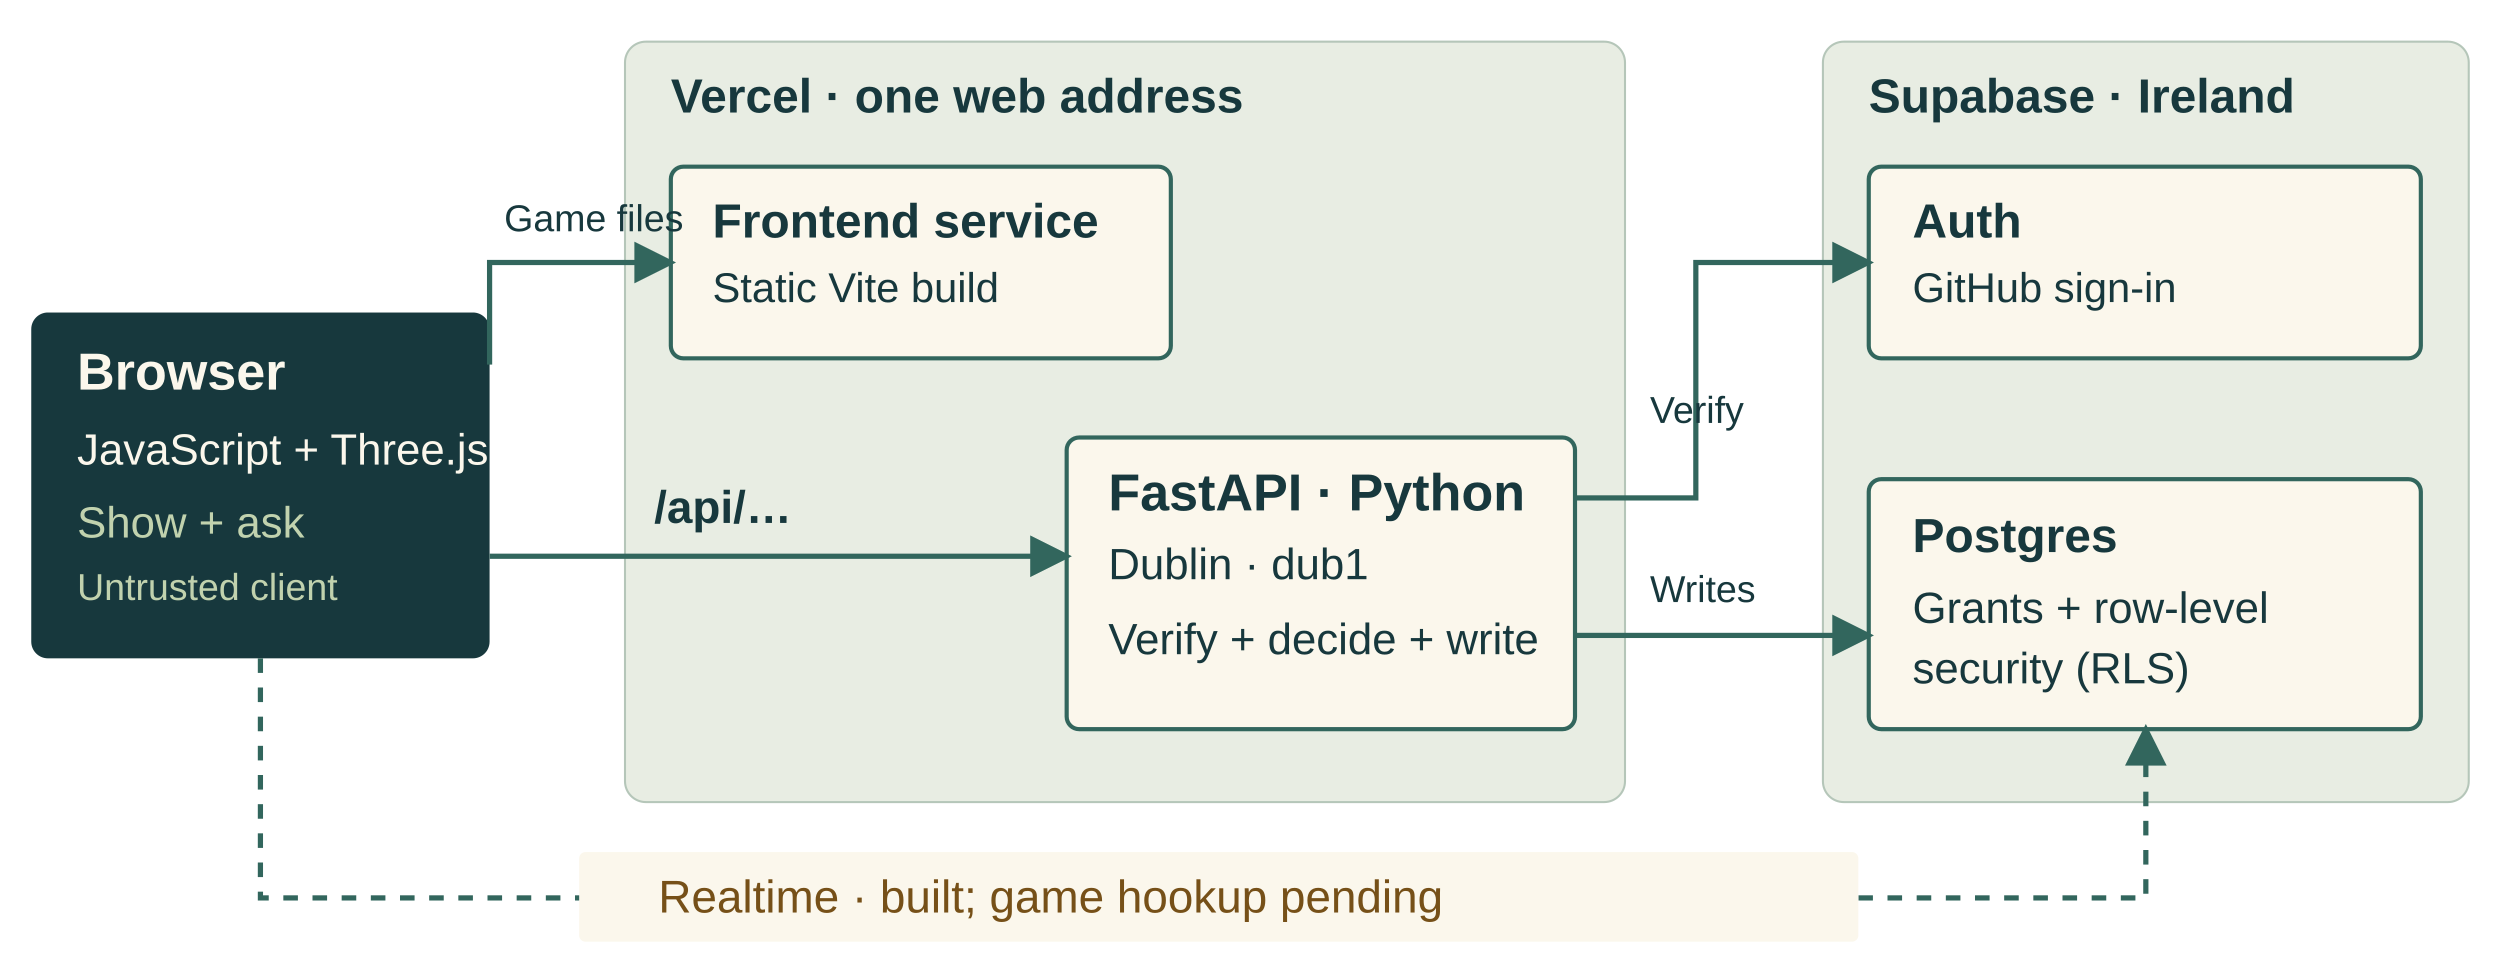
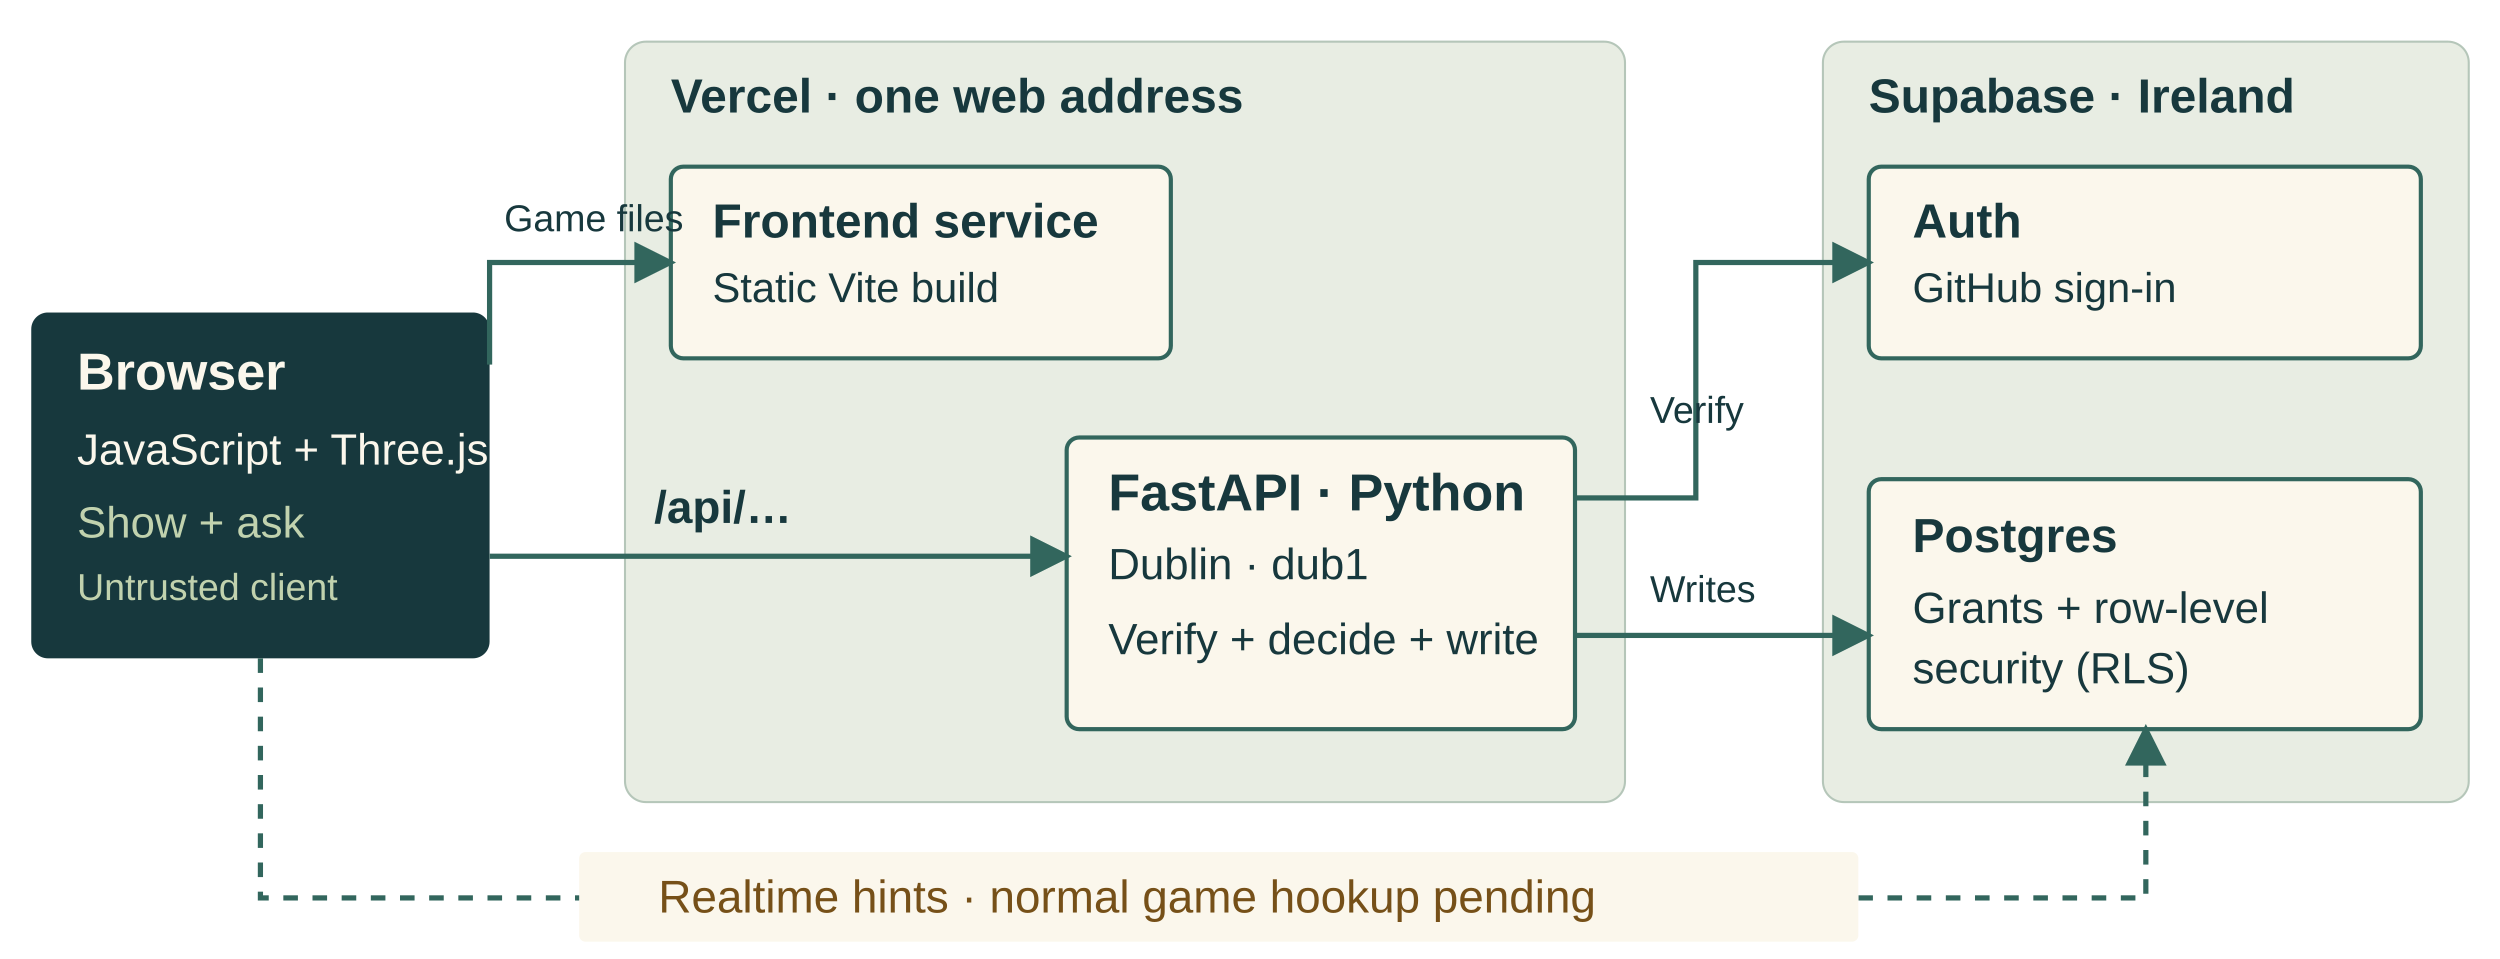
<svg xmlns="http://www.w3.org/2000/svg" viewBox="0 0 1200 460" role="img" aria-labelledby="title desc">
  <defs>
    <marker id="arrow" markerWidth="8" markerHeight="8" refX="7" refY="4" orient="auto">
      <path d="m0 0 8 4-8 4z" fill="#32665d" />
    </marker>
  </defs>
  <g font-family="Arial,Helvetica,sans-serif" fill="#17383d">
    <rect x="300" y="20" width="480" height="365" rx="10" fill="#e8ede3" stroke="#b5c6b9" />
    <text x="322" y="54" font-size="23" font-weight="700">Vercel · one web address</text>
    <rect x="875" y="20" width="310" height="365" rx="10" fill="#e8ede3" stroke="#b5c6b9" />
    <text x="897" y="54" font-size="23" font-weight="700">Supabase · Ireland</text>
    <rect x="15" y="150" width="220" height="166" rx="8" fill="#17383d" />
    <text x="37" y="187" font-size="25" fill="#fbf7ec" font-weight="700">Browser</text>
    <text x="37" y="223" font-size="21" fill="#fbf7ec">JavaScript + Three.js</text>
    <text x="37" y="258" font-size="21" fill="#c1d2ae">Show + ask</text>
    <text x="37" y="288" font-size="18" fill="#c1d2ae">Untrusted client</text>
    <rect x="322" y="80" width="240" height="92" rx="6" fill="#fbf7ec" stroke="#32665d" stroke-width="2" />
    <text x="342" y="114" font-size="23" font-weight="700">Frontend service</text>
    <text x="342" y="145" font-size="20">Static Vite build</text>
    <rect x="512" y="210" width="244" height="140" rx="6" fill="#fbf7ec" stroke="#32665d" stroke-width="2" />
    <text x="532" y="245" font-size="25" font-weight="700">FastAPI · Python</text>
    <text x="532" y="278" font-size="21">Dublin · dub1</text>
    <text x="532" y="314" font-size="21">Verify + decide + write</text>
    <rect x="897" y="80" width="265" height="92" rx="6" fill="#fbf7ec" stroke="#32665d" stroke-width="2" />
    <text x="918" y="114" font-size="23" font-weight="700">Auth</text>
    <text x="918" y="145" font-size="20">GitHub sign-in</text>
    <rect x="897" y="230" width="265" height="120" rx="6" fill="#fbf7ec" stroke="#32665d" stroke-width="2" />
    <text x="918" y="265" font-size="23" font-weight="700">Postgres</text>
    <text x="918" y="299" font-size="21">Grants + row-level</text>
    <text x="918" y="328" font-size="21">security (RLS)</text>
    <g fill="none" stroke="#32665d" stroke-width="2.5" marker-end="url(#arrow)">
      <path d="M235 175V126h87" />
      <path d="M235 267h277" />
      <path d="M756 239h58V126h83" />
      <path d="M756 305h141" />
      <path d="M125 316v115h905v-81" stroke-dasharray="7 7" />
    </g>
    <text x="242" y="111" font-size="18">Game files</text>
    <text x="314" y="251" font-size="22" font-weight="700">/api/…</text>
    <text x="792" y="203" font-size="18">Verify</text>
    <text x="792" y="289" font-size="18">Writes</text>
    <rect x="278" y="409" width="614" height="43" rx="3" fill="#fbf7ec" />
-     <text x="316" y="438" font-size="22" fill="#765018">Realtime · built; game hookup pending</text>
+     <text x="316" y="438" font-size="22" fill="#765018">Realtime hints · normal game hookup pending</text>
  </g>
</svg>
